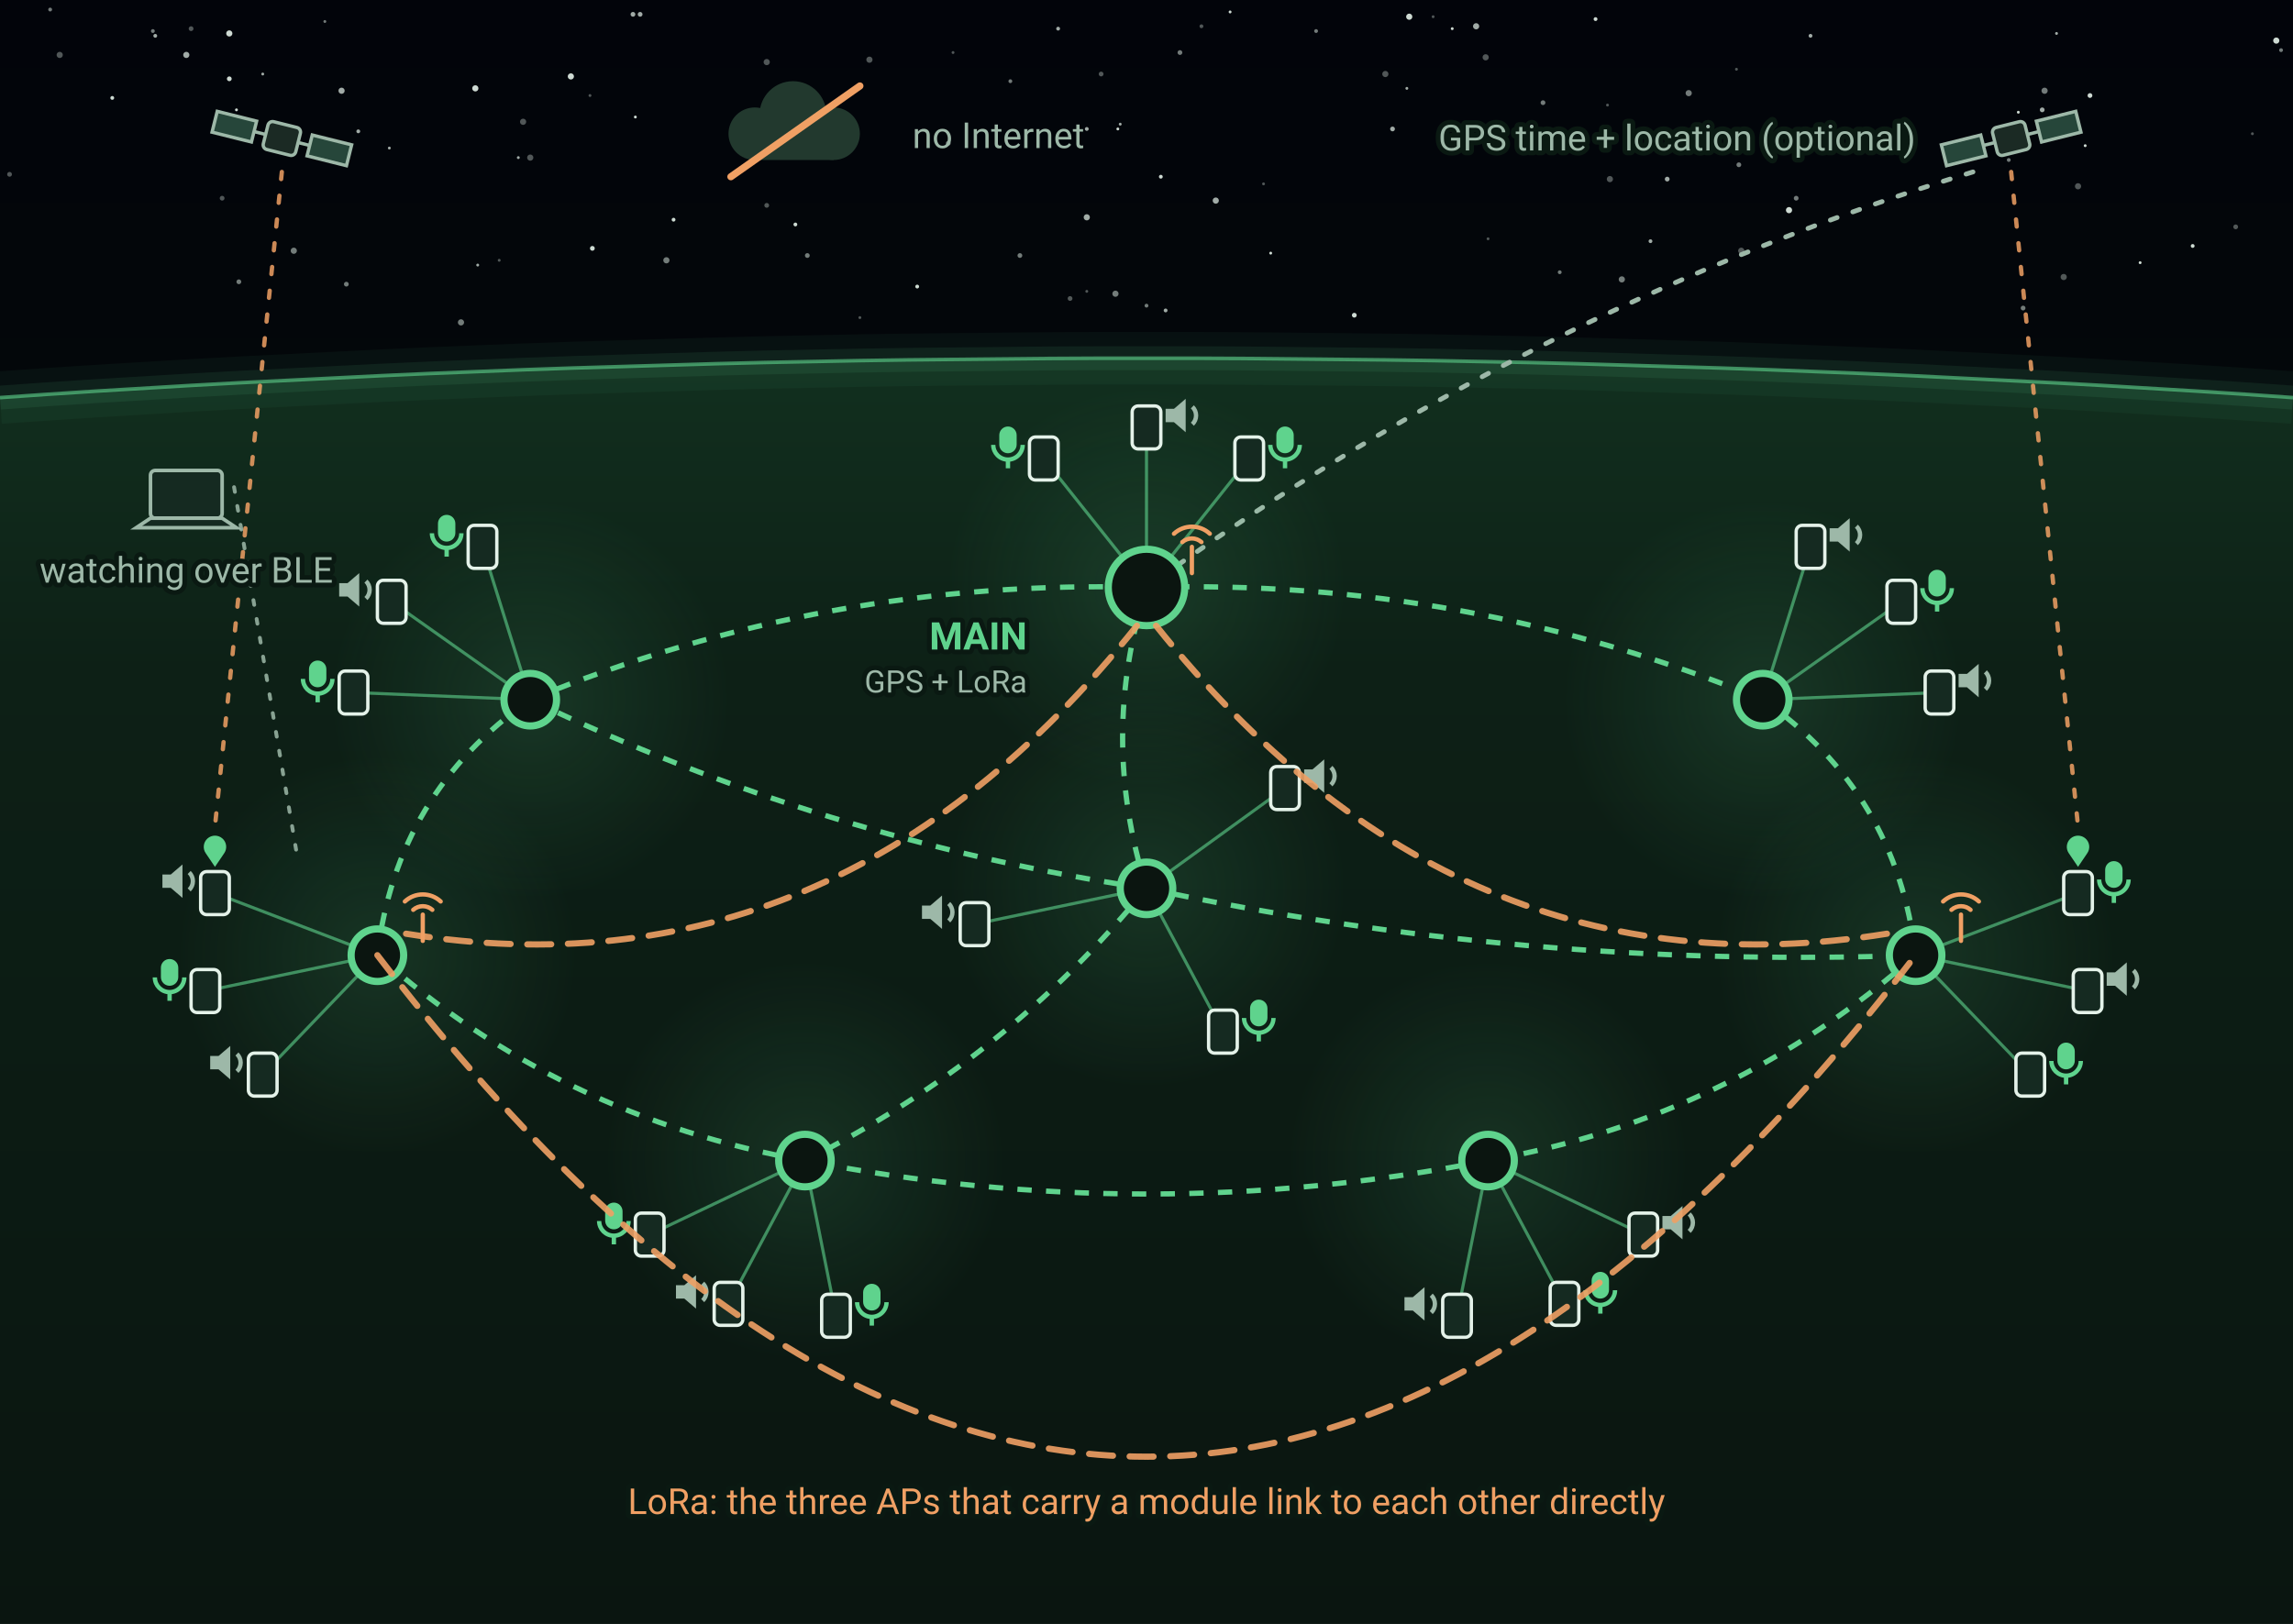
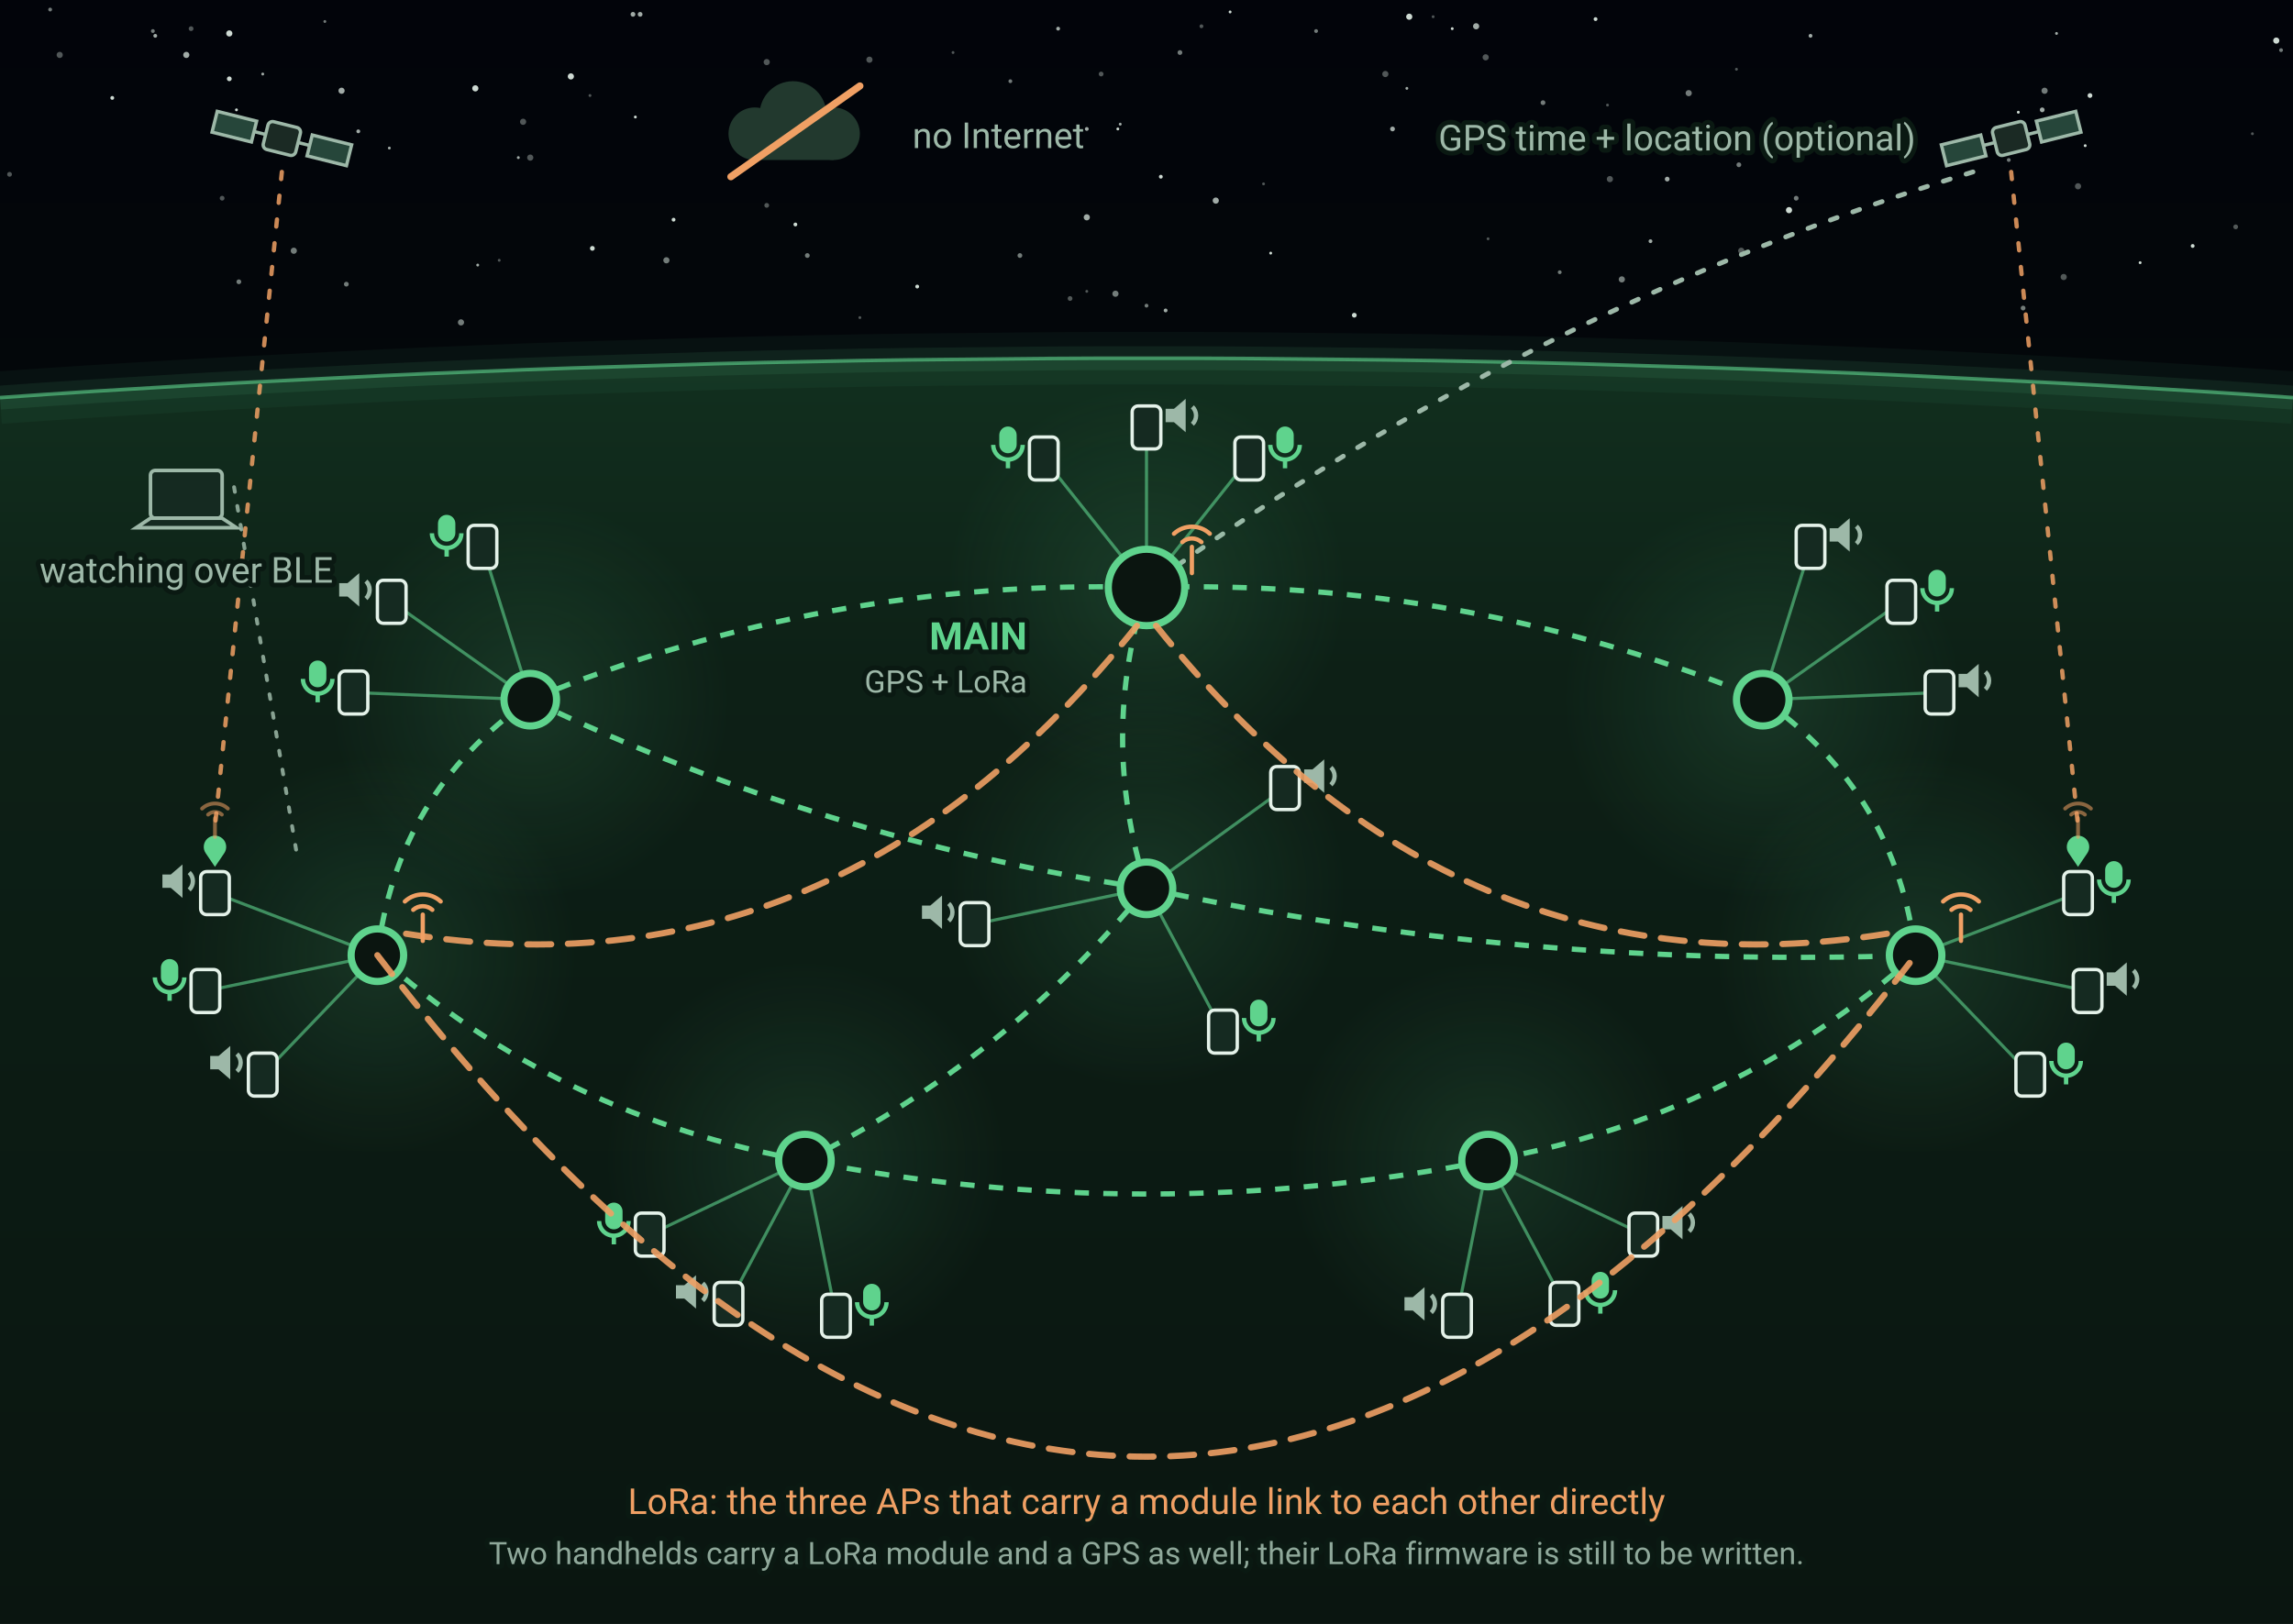
<svg xmlns="http://www.w3.org/2000/svg" viewBox="0 0 960 680" font-family="'Segoe UI', system-ui, -apple-system, Roboto, 'Helvetica Neue', Arial, sans-serif" font-size="15" role="img" aria-labelledby="dt dd">
  <defs>
    <radialGradient id="halo" r=".5">
      <stop offset="0" stop-color="#5FD38D" stop-opacity=".13" />
      <stop offset="1" stop-color="#5FD38D" stop-opacity="0" />
    </radialGradient>
    <linearGradient id="ground" x1="0" y1="0" x2="0" y2="1">
      <stop offset="0" stop-color="#12301F" />
      <stop offset=".25" stop-color="#0D2016" />
      <stop offset="1" stop-color="#0A1510" />
    </linearGradient>
    <linearGradient id="space" x1="0" y1="0" x2="0" y2="1">
      <stop offset="0" stop-color="#02040A" />
      <stop offset="1" stop-color="#06100C" />
    </linearGradient>
  </defs>
  <rect width="960" height="680" fill="url(#space)" />
  <g fill="#E4F2E9">
    <circle cx="467" cy="123" r="1.3" opacity="0.5" />
    <circle cx="193" cy="135" r="1.3" opacity="0.5" />
    <circle cx="100" cy="118" r="1" opacity="0.5" />
    <circle cx="96" cy="14" r="1.3" opacity="0.9" />
    <circle cx="673" cy="44" r="0.6" opacity="0.35" />
    <circle cx="64" cy="13" r="0.8" opacity="0.5" />
    <circle cx="618" cy="11" r="1.3" opacity="0.7" />
    <circle cx="455" cy="54" r="0.8" opacity="0.7" />
    <circle cx="515" cy="5" r="0.6" opacity="0.9" />
    <circle cx="674" cy="75" r="1.3" opacity="0.35" />
    <circle cx="728" cy="69" r="1" opacity="0.5" />
    <circle cx="529" cy="77" r="0.6" opacity="0.35" />
    <circle cx="580" cy="31" r="1.3" opacity="0.35" />
    <circle cx="870" cy="78" r="1.3" opacity="0.35" />
    <circle cx="21" cy="4" r="0.8" opacity="0.5" />
    <circle cx="953" cy="17" r="1.3" opacity="0.9" />
    <circle cx="729" cy="105" r="1.3" opacity="0.35" />
    <circle cx="583" cy="54" r="1" opacity="0.7" />
    <circle cx="93" cy="83" r="1" opacity="0.35" />
    <circle cx="423" cy="34" r="0.8" opacity="0.5" />
    <circle cx="727" cy="29" r="0.6" opacity="0.35" />
    <circle cx="480" cy="128" r="0.8" opacity="0.5" />
    <circle cx="199" cy="37" r="1.3" opacity="0.9" />
    <circle cx="123" cy="105" r="1.3" opacity="0.5" />
    <circle cx="4" cy="73" r="1" opacity="0.35" />
    <circle cx="219" cy="51" r="1.3" opacity="0.35" />
    <circle cx="47" cy="41" r="0.8" opacity="0.9" />
    <circle cx="268" cy="6" r="1" opacity="0.7" />
    <circle cx="399" cy="22" r="0.6" opacity="0.35" />
    <circle cx="217" cy="66" r="0.6" opacity="0.7" />
    <circle cx="384" cy="120" r="0.8" opacity="0.9" />
    <circle cx="856" cy="38" r="1.3" opacity="0.5" />
    <circle cx="646" cy="43" r="1" opacity="0.5" />
    <circle cx="841" cy="67" r="0.8" opacity="0.5" />
    <circle cx="761" cy="54" r="1.3" opacity="0.9" />
    <circle cx="622" cy="24" r="1.3" opacity="0.35" />
    <circle cx="110" cy="31" r="0.6" opacity="0.7" />
    <circle cx="248" cy="104" r="1" opacity="0.9" />
    <circle cx="847" cy="129" r="1" opacity="0.5" />
    <circle cx="955" cy="21" r="0.8" opacity="0.5" />
    <circle cx="494" cy="22" r="1" opacity="0.5" />
    <circle cx="943" cy="56" r="0.6" opacity="0.35" />
    <circle cx="279" cy="109" r="1.3" opacity="0.5" />
    <circle cx="65" cy="15" r="0.8" opacity="0.7" />
    <circle cx="589" cy="37" r="0.6" opacity="0.7" />
    <circle cx="145" cy="119" r="1" opacity="0.5" />
    <circle cx="608" cy="12" r="0.6" opacity="0.9" />
    <circle cx="936" cy="95" r="1" opacity="0.35" />
    <circle cx="25" cy="23" r="1.3" opacity="0.35" />
    <circle cx="752" cy="83" r="1" opacity="0.5" />
    <circle cx="78" cy="23" r="1.3" opacity="0.7" />
    <circle cx="758" cy="15" r="0.8" opacity="0.7" />
    <circle cx="364" cy="25" r="1.3" opacity="0.35" />
    <circle cx="896" cy="110" r="0.6" opacity="0.9" />
    <circle cx="590" cy="7" r="1.3" opacity="0.9" />
    <circle cx="600" cy="7" r="0.6" opacity="0.35" />
    <circle cx="96" cy="33" r="1" opacity="0.9" />
    <circle cx="749" cy="88" r="1.3" opacity="0.9" />
    <circle cx="455" cy="122" r="0.6" opacity="0.35" />
    <circle cx="321" cy="26" r="1.3" opacity="0.35" />
    <circle cx="239" cy="32" r="1.3" opacity="0.9" />
    <circle cx="265" cy="6" r="1" opacity="0.7" />
    <circle cx="150" cy="55" r="0.8" opacity="0.7" />
    <circle cx="679" cy="117" r="1.3" opacity="0.5" />
    <circle cx="338" cy="107" r="1" opacity="0.5" />
    <circle cx="653" cy="114" r="0.8" opacity="0.5" />
    <circle cx="397" cy="60" r="1" opacity="0.5" />
    <circle cx="143" cy="38" r="1.3" opacity="0.7" />
    <circle cx="861" cy="14" r="0.6" opacity="0.7" />
    <circle cx="845" cy="47" r="0.6" opacity="0.9" />
    <circle cx="486" cy="74" r="0.8" opacity="0.9" />
    <circle cx="509" cy="84" r="1.3" opacity="0.7" />
    <circle cx="80" cy="12" r="1" opacity="0.35" />
    <circle cx="698" cy="75" r="1" opacity="0.7" />
    <circle cx="668" cy="8" r="0.8" opacity="0.9" />
    <circle cx="469" cy="52" r="0.6" opacity="0.7" />
    <circle cx="247" cy="40" r="0.6" opacity="0.35" />
    <circle cx="461" cy="31" r="1" opacity="0.35" />
    <circle cx="704" cy="54" r="0.8" opacity="0.9" />
    <circle cx="266" cy="49" r="0.6" opacity="0.9" />
    <circle cx="551" cy="13" r="0.8" opacity="0.5" />
    <circle cx="282" cy="92" r="0.8" opacity="0.9" />
    <circle cx="873" cy="61" r="0.6" opacity="0.9" />
    <circle cx="918" cy="103" r="0.8" opacity="0.9" />
    <circle cx="468" cy="54" r="0.6" opacity="0.9" />
    <circle cx="567" cy="132" r="1" opacity="0.9" />
    <circle cx="338" cy="56" r="0.6" opacity="0.35" />
    <circle cx="222" cy="66" r="1.3" opacity="0.35" />
    <circle cx="321" cy="86" r="1" opacity="0.35" />
    <circle cx="360" cy="133" r="0.6" opacity="0.35" />
    <circle cx="455" cy="91" r="1.3" opacity="0.7" />
    <circle cx="503" cy="11" r="0.8" opacity="0.35" />
    <circle cx="443" cy="12" r="0.8" opacity="0.7" />
    <circle cx="707" cy="39" r="1.3" opacity="0.5" />
    <circle cx="864" cy="116" r="1.3" opacity="0.35" />
    <circle cx="780" cy="60" r="1.3" opacity="0.7" />
    <circle cx="855" cy="46" r="1" opacity="0.7" />
    <circle cx="691" cy="101" r="0.8" opacity="0.7" />
    <circle cx="875" cy="40" r="1" opacity="0.9" />
    <circle cx="209" cy="109" r="0.6" opacity="0.35" />
    <circle cx="623" cy="100" r="0.6" opacity="0.35" />
    <circle cx="532" cy="106" r="0.6" opacity="0.9" />
    <circle cx="99" cy="46" r="0.6" opacity="0.9" />
    <circle cx="427" cy="107" r="1" opacity="0.5" />
    <circle cx="488" cy="130" r="0.8" opacity="0.7" />
    <circle cx="448" cy="125" r="1" opacity="0.35" />
    <circle cx="200" cy="111" r="0.6" opacity="0.7" />
    <circle cx="136" cy="9" r="0.6" opacity="0.5" />
    <circle cx="163" cy="62" r="0.6" opacity="0.7" />
    <circle cx="333" cy="94" r="0.8" opacity="0.9" />
  </g>
  <g transform="translate(118 58) rotate(14)" stroke="#9DB8A8" stroke-width="1.4">
    <rect x="-7" y="-6" width="14" height="12" rx="2" fill="#1B2A24" />
    <rect x="-29" y="-4.5" width="17" height="9" fill="#26463A" />
    <rect x="12" y="-4.5" width="17" height="9" fill="#26463A" />
    <path d="M-12 0 H-7 M7 0 H12" />
  </g>
  <g transform="translate(842 58) rotate(-14)" stroke="#9DB8A8" stroke-width="1.4">
    <rect x="-7" y="-6" width="14" height="12" rx="2" fill="#1B2A24" />
    <rect x="-29" y="-4.5" width="17" height="9" fill="#26463A" />
    <rect x="12" y="-4.5" width="17" height="9" fill="#26463A" />
    <path d="M-12 0 H-7 M7 0 H12" />
  </g>
  <text paint-order="stroke" stroke="#0A1912" stroke-width="4" stroke-linejoin="round" x="802" y="63" fill="#9DB8A8" text-anchor="end">GPS time + location (optional)</text>
  <g transform="translate(300 34)">
    <g fill="#22392E">
      <circle cx="16" cy="22" r="11" />
      <circle cx="32" cy="14" r="14" />
      <circle cx="49" cy="22" r="11" />
      <rect x="16" y="20" width="33" height="13" />
    </g>
    <path d="M6 40 L60 2" stroke="#F0A064" stroke-width="3" stroke-linecap="round" />
  </g>
  <text x="382" y="62" fill="#9DB8A8">no Internet</text>
  <path d="M0.0 166.5 L20.0 165.1 L40.0 163.8 L60.0 162.6 L80.0 161.4 L100.0 160.3 L120.0 159.3 L140.0 158.3 L160.0 157.3 L180.0 156.4 L200.0 155.6 L220.0 154.8 L240.0 154.1 L260.0 153.5 L280.0 152.9 L300.0 152.3 L320.0 151.8 L340.0 151.4 L360.0 151.0 L380.0 150.7 L400.0 150.5 L420.0 150.3 L440.0 150.1 L460.0 150.0 L480.0 150.0 L500.0 150.0 L520.0 150.1 L540.0 150.3 L560.0 150.5 L580.0 150.7 L600.0 151.0 L620.0 151.4 L640.0 151.8 L660.0 152.3 L680.0 152.9 L700.0 153.5 L720.0 154.1 L740.0 154.8 L760.0 155.6 L780.0 156.4 L800.0 157.3 L820.0 158.3 L840.0 159.3 L860.0 160.3 L880.0 161.4 L900.0 162.6 L920.0 163.8 L940.0 165.1 L960.0 166.5 L960 680 L0 680 Z" fill="url(#ground)" />
  <path d="M0.0 166.5 L20.0 165.1 L40.0 163.8 L60.0 162.6 L80.0 161.4 L100.0 160.3 L120.0 159.3 L140.0 158.3 L160.0 157.3 L180.0 156.4 L200.0 155.6 L220.0 154.8 L240.0 154.1 L260.0 153.5 L280.0 152.9 L300.0 152.3 L320.0 151.8 L340.0 151.4 L360.0 151.0 L380.0 150.7 L400.0 150.5 L420.0 150.3 L440.0 150.1 L460.0 150.0 L480.0 150.0 L500.0 150.0 L520.0 150.1 L540.0 150.3 L560.0 150.5 L580.0 150.7 L600.0 151.0 L620.0 151.4 L640.0 151.8 L660.0 152.3 L680.0 152.9 L700.0 153.5 L720.0 154.1 L740.0 154.8 L760.0 155.6 L780.0 156.4 L800.0 157.3 L820.0 158.3 L840.0 159.3 L860.0 160.3 L880.0 161.4 L900.0 162.6 L920.0 163.8 L940.0 165.1 L960.0 166.5" fill="none" stroke="#5FD38D" stroke-width="22" opacity=".05" />
  <path d="M0.0 166.5 L20.0 165.1 L40.0 163.8 L60.0 162.6 L80.0 161.4 L100.0 160.3 L120.0 159.3 L140.0 158.3 L160.0 157.3 L180.0 156.4 L200.0 155.6 L220.0 154.8 L240.0 154.1 L260.0 153.5 L280.0 152.9 L300.0 152.3 L320.0 151.8 L340.0 151.4 L360.0 151.0 L380.0 150.7 L400.0 150.5 L420.0 150.3 L440.0 150.1 L460.0 150.0 L480.0 150.0 L500.0 150.0 L520.0 150.1 L540.0 150.3 L560.0 150.5 L580.0 150.7 L600.0 151.0 L620.0 151.4 L640.0 151.8 L660.0 152.3 L680.0 152.9 L700.0 153.5 L720.0 154.1 L740.0 154.8 L760.0 155.6 L780.0 156.4 L800.0 157.3 L820.0 158.3 L840.0 159.3 L860.0 160.3 L880.0 161.4 L900.0 162.6 L920.0 163.8 L940.0 165.1 L960.0 166.5" fill="none" stroke="#5FD38D" stroke-width="10" opacity=".09" />
  <path d="M0.0 166.5 L20.0 165.1 L40.0 163.8 L60.0 162.6 L80.0 161.4 L100.0 160.3 L120.0 159.3 L140.0 158.3 L160.0 157.3 L180.0 156.4 L200.0 155.6 L220.0 154.8 L240.0 154.1 L260.0 153.5 L280.0 152.9 L300.0 152.3 L320.0 151.8 L340.0 151.4 L360.0 151.0 L380.0 150.7 L400.0 150.5 L420.0 150.3 L440.0 150.1 L460.0 150.0 L480.0 150.0 L500.0 150.0 L520.0 150.1 L540.0 150.3 L560.0 150.5 L580.0 150.7 L600.0 151.0 L620.0 151.4 L640.0 151.8 L660.0 152.3 L680.0 152.9 L700.0 153.5 L720.0 154.1 L740.0 154.8 L760.0 155.6 L780.0 156.4 L800.0 157.3 L820.0 158.3 L840.0 159.3 L860.0 160.3 L880.0 161.4 L900.0 162.6 L920.0 163.8 L940.0 165.1 L960.0 166.5" fill="none" stroke="#5FD38D" stroke-width="1.5" opacity=".6" />
  <path d="M826 72 Q650 126 494 236" fill="none" stroke="#9DB8A8" stroke-width="2" stroke-dasharray="3 7" stroke-linecap="round" />
  <g fill="none" stroke="#F0A064" stroke-width="1.8" stroke-dasharray="3 7" stroke-linecap="round" opacity=".85">
    <path d="M118 72 L90 346" />
    <path d="M842 72 L870 346" />
  </g>
  <g fill="url(#halo)">
    <circle cx="480" cy="246" r="84" />
    <circle cx="738" cy="293" r="84" />
    <circle cx="802" cy="400" r="84" />
    <circle cx="623" cy="486" r="84" />
    <circle cx="337" cy="486" r="84" />
    <circle cx="158" cy="400" r="84" />
    <circle cx="222" cy="293" r="84" />
    <circle cx="480" cy="372" r="84" />
  </g>
  <g stroke="#5FD38D" stroke-width="2.2" stroke-dasharray="6 6" fill="none">
    <path d="M480 246 Q614 242 738 293" />
    <path d="M738 293 Q794 332 802 400" />
    <path d="M802 400 Q725 468 623 486" />
    <path d="M623 486 Q480 514 337 486" />
    <path d="M337 486 Q235 468 158 400" />
    <path d="M158 400 Q166 332 222 293" />
    <path d="M222 293 Q346 242 480 246" />
    <path d="M480 372 Q460 309 480 246" />
    <path d="M480 372 Q639 406 802 400" />
    <path d="M480 372 Q421 444 337 486" />
    <path d="M480 372 Q345 352 222 293" />
  </g>
  <g stroke="#5FD38D" stroke-width="1.3" opacity=".6">
    <path d="M480 246 L437 192" />
    <path d="M480 246 L480 179" />
    <path d="M480 246 L523 192" />
    <path d="M738 293 L758 229" />
    <path d="M738 293 L796 252" />
    <path d="M738 293 L812 290" />
    <path d="M802 400 L870 374" />
    <path d="M802 400 L874 415" />
    <path d="M802 400 L850 450" />
    <path d="M623 486 L688 517" />
    <path d="M623 486 L655 546" />
    <path d="M623 486 L610 551" />
    <path d="M337 486 L350 551" />
    <path d="M337 486 L305 546" />
    <path d="M337 486 L272 517" />
    <path d="M158 400 L110 450" />
    <path d="M158 400 L86 415" />
    <path d="M158 400 L90 374" />
    <path d="M222 293 L148 290" />
    <path d="M222 293 L164 252" />
    <path d="M222 293 L202 229" />
    <path d="M480 372 L538 330" />
    <path d="M480 372 L512 432" />
    <path d="M480 372 L408 387" />
  </g>
  <g fill="#0B1510" stroke="#5FD38D" stroke-width="3">
    <circle cx="480" cy="246" r="16" />
    <circle cx="738" cy="293" r="11" />
    <circle cx="802" cy="400" r="11" />
    <circle cx="623" cy="486" r="11" />
    <circle cx="337" cy="486" r="11" />
    <circle cx="158" cy="400" r="11" />
    <circle cx="222" cy="293" r="11" />
    <circle cx="480" cy="372" r="11" />
  </g>
  <text paint-order="stroke" stroke="#0A1912" stroke-width="4" stroke-linejoin="round" x="430" y="272" fill="#5FD38D" font-size="16" font-weight="600" text-anchor="end">MAIN</text>
  <text paint-order="stroke" stroke="#0A1912" stroke-width="4" stroke-linejoin="round" x="430" y="290" fill="#9DB8A8" font-size="13" text-anchor="end">GPS + LoRa</text>
  <g>
    <g transform="translate(499 231)" fill="none" stroke="#F0A064" stroke-width="1.8" stroke-linecap="round">
      <path d="M0 9 V-2" />
      <path d="M-4 -4 a6 6 0 0 1 8 0" />
      <path d="M-7.5 -7.5 a11 11 0 0 1 15 0" />
    </g>
    <g transform="translate(177 385)" fill="none" stroke="#F0A064" stroke-width="1.8" stroke-linecap="round">
      <path d="M0 9 V-2" />
      <path d="M-4 -4 a6 6 0 0 1 8 0" />
      <path d="M-7.5 -7.5 a11 11 0 0 1 15 0" />
    </g>
    <g transform="translate(821 385)" fill="none" stroke="#F0A064" stroke-width="1.8" stroke-linecap="round">
      <path d="M0 9 V-2" />
      <path d="M-4 -4 a6 6 0 0 1 8 0" />
      <path d="M-7.5 -7.5 a11 11 0 0 1 15 0" />
    </g>
  </g>
  <g fill="#152A21" stroke="#E4F2E9" stroke-width="1.4">
    <rect x="431" y="183" width="12" height="18" rx="2.5" />
    <rect x="474" y="170" width="12" height="18" rx="2.5" />
    <rect x="517" y="183" width="12" height="18" rx="2.5" />
    <rect x="752" y="220" width="12" height="18" rx="2.5" />
    <rect x="790" y="243" width="12" height="18" rx="2.5" />
    <rect x="806" y="281" width="12" height="18" rx="2.5" />
    <rect x="864" y="365" width="12" height="18" rx="2.5" />
    <rect x="868" y="406" width="12" height="18" rx="2.5" />
    <rect x="844" y="441" width="12" height="18" rx="2.5" />
    <rect x="682" y="508" width="12" height="18" rx="2.5" />
    <rect x="649" y="537" width="12" height="18" rx="2.5" />
    <rect x="604" y="542" width="12" height="18" rx="2.5" />
    <rect x="344" y="542" width="12" height="18" rx="2.5" />
    <rect x="299" y="537" width="12" height="18" rx="2.5" />
    <rect x="266" y="508" width="12" height="18" rx="2.5" />
    <rect x="104" y="441" width="12" height="18" rx="2.5" />
    <rect x="80" y="406" width="12" height="18" rx="2.5" />
    <rect x="84" y="365" width="12" height="18" rx="2.5" />
    <rect x="142" y="281" width="12" height="18" rx="2.5" />
    <rect x="158" y="243" width="12" height="18" rx="2.5" />
    <rect x="196" y="220" width="12" height="18" rx="2.5" />
    <rect x="532" y="321" width="12" height="18" rx="2.5" />
    <rect x="506" y="423" width="12" height="18" rx="2.5" />
    <rect x="402" y="378" width="12" height="18" rx="2.5" />
  </g>
  <g transform="translate(422 187) scale(1.4)">
    <rect x="-2.6" y="-6" width="5.2" height="8" rx="2.6" fill="#5FD38D" />
    <path d="M-4.4 -0.5 a4.4 4.4 0 0 0 8.8 0 M0 4 V6.5" fill="none" stroke="#5FD38D" stroke-width="1.3" />
  </g>
  <g transform="translate(495 174) scale(1.4)">
    <path d="M-5 -2 H-2.5 L1 -5 V5 L-2.5 2 H-5 Z" fill="#9DB8A8" />
    <path d="M3 -2.6 a3.6 3.6 0 0 1 0 5.2" fill="none" stroke="#9DB8A8" stroke-width="1.3" />
  </g>
  <g transform="translate(538 187) scale(1.4)">
    <rect x="-2.6" y="-6" width="5.2" height="8" rx="2.6" fill="#5FD38D" />
    <path d="M-4.4 -0.5 a4.4 4.4 0 0 0 8.8 0 M0 4 V6.5" fill="none" stroke="#5FD38D" stroke-width="1.3" />
  </g>
  <g transform="translate(773 224) scale(1.4)">
    <path d="M-5 -2 H-2.5 L1 -5 V5 L-2.5 2 H-5 Z" fill="#9DB8A8" />
    <path d="M3 -2.6 a3.6 3.6 0 0 1 0 5.2" fill="none" stroke="#9DB8A8" stroke-width="1.3" />
  </g>
  <g transform="translate(811 247) scale(1.4)">
    <rect x="-2.6" y="-6" width="5.2" height="8" rx="2.6" fill="#5FD38D" />
    <path d="M-4.4 -0.5 a4.4 4.4 0 0 0 8.8 0 M0 4 V6.5" fill="none" stroke="#5FD38D" stroke-width="1.3" />
  </g>
  <g transform="translate(827 285) scale(1.4)">
    <path d="M-5 -2 H-2.5 L1 -5 V5 L-2.5 2 H-5 Z" fill="#9DB8A8" />
    <path d="M3 -2.6 a3.6 3.6 0 0 1 0 5.2" fill="none" stroke="#9DB8A8" stroke-width="1.3" />
  </g>
  <g transform="translate(885 369) scale(1.4)">
    <rect x="-2.6" y="-6" width="5.2" height="8" rx="2.6" fill="#5FD38D" />
    <path d="M-4.4 -0.5 a4.4 4.4 0 0 0 8.8 0 M0 4 V6.5" fill="none" stroke="#5FD38D" stroke-width="1.3" />
  </g>
  <g transform="translate(889 410) scale(1.4)">
    <path d="M-5 -2 H-2.5 L1 -5 V5 L-2.5 2 H-5 Z" fill="#9DB8A8" />
    <path d="M3 -2.6 a3.6 3.6 0 0 1 0 5.2" fill="none" stroke="#9DB8A8" stroke-width="1.3" />
  </g>
  <g transform="translate(865 445) scale(1.4)">
    <rect x="-2.6" y="-6" width="5.2" height="8" rx="2.6" fill="#5FD38D" />
    <path d="M-4.4 -0.5 a4.4 4.4 0 0 0 8.8 0 M0 4 V6.5" fill="none" stroke="#5FD38D" stroke-width="1.3" />
  </g>
  <g transform="translate(703 512) scale(1.4)">
    <path d="M-5 -2 H-2.5 L1 -5 V5 L-2.5 2 H-5 Z" fill="#9DB8A8" />
    <path d="M3 -2.6 a3.6 3.6 0 0 1 0 5.2" fill="none" stroke="#9DB8A8" stroke-width="1.3" />
  </g>
  <g transform="translate(670 541) scale(1.4)">
    <rect x="-2.6" y="-6" width="5.2" height="8" rx="2.6" fill="#5FD38D" />
    <path d="M-4.4 -0.5 a4.4 4.4 0 0 0 8.8 0 M0 4 V6.5" fill="none" stroke="#5FD38D" stroke-width="1.3" />
  </g>
  <g transform="translate(595 546) scale(1.4)">
    <path d="M-5 -2 H-2.5 L1 -5 V5 L-2.5 2 H-5 Z" fill="#9DB8A8" />
    <path d="M3 -2.6 a3.6 3.6 0 0 1 0 5.2" fill="none" stroke="#9DB8A8" stroke-width="1.3" />
  </g>
  <g transform="translate(365 546) scale(1.4)">
    <rect x="-2.6" y="-6" width="5.2" height="8" rx="2.6" fill="#5FD38D" />
    <path d="M-4.4 -0.5 a4.4 4.4 0 0 0 8.8 0 M0 4 V6.5" fill="none" stroke="#5FD38D" stroke-width="1.3" />
  </g>
  <g transform="translate(290 541) scale(1.4)">
    <path d="M-5 -2 H-2.5 L1 -5 V5 L-2.5 2 H-5 Z" fill="#9DB8A8" />
    <path d="M3 -2.6 a3.6 3.6 0 0 1 0 5.2" fill="none" stroke="#9DB8A8" stroke-width="1.3" />
  </g>
  <g transform="translate(257 512) scale(1.4)">
    <rect x="-2.6" y="-6" width="5.2" height="8" rx="2.6" fill="#5FD38D" />
    <path d="M-4.4 -0.5 a4.4 4.4 0 0 0 8.8 0 M0 4 V6.5" fill="none" stroke="#5FD38D" stroke-width="1.3" />
  </g>
  <g transform="translate(95 445) scale(1.4)">
    <path d="M-5 -2 H-2.5 L1 -5 V5 L-2.5 2 H-5 Z" fill="#9DB8A8" />
    <path d="M3 -2.6 a3.6 3.6 0 0 1 0 5.2" fill="none" stroke="#9DB8A8" stroke-width="1.3" />
  </g>
  <g transform="translate(71 410) scale(1.4)">
    <rect x="-2.6" y="-6" width="5.2" height="8" rx="2.6" fill="#5FD38D" />
    <path d="M-4.4 -0.5 a4.4 4.4 0 0 0 8.8 0 M0 4 V6.5" fill="none" stroke="#5FD38D" stroke-width="1.3" />
  </g>
  <g transform="translate(75 369) scale(1.4)">
    <path d="M-5 -2 H-2.5 L1 -5 V5 L-2.5 2 H-5 Z" fill="#9DB8A8" />
    <path d="M3 -2.6 a3.6 3.6 0 0 1 0 5.2" fill="none" stroke="#9DB8A8" stroke-width="1.3" />
  </g>
  <g transform="translate(133 285) scale(1.4)">
    <rect x="-2.6" y="-6" width="5.2" height="8" rx="2.6" fill="#5FD38D" />
    <path d="M-4.4 -0.5 a4.4 4.4 0 0 0 8.8 0 M0 4 V6.5" fill="none" stroke="#5FD38D" stroke-width="1.3" />
  </g>
  <g transform="translate(149 247) scale(1.4)">
    <path d="M-5 -2 H-2.5 L1 -5 V5 L-2.5 2 H-5 Z" fill="#9DB8A8" />
    <path d="M3 -2.6 a3.6 3.6 0 0 1 0 5.2" fill="none" stroke="#9DB8A8" stroke-width="1.3" />
  </g>
  <g transform="translate(187 224) scale(1.4)">
    <rect x="-2.6" y="-6" width="5.2" height="8" rx="2.6" fill="#5FD38D" />
    <path d="M-4.4 -0.5 a4.4 4.4 0 0 0 8.8 0 M0 4 V6.5" fill="none" stroke="#5FD38D" stroke-width="1.3" />
  </g>
  <g transform="translate(553 325) scale(1.4)">
    <path d="M-5 -2 H-2.5 L1 -5 V5 L-2.5 2 H-5 Z" fill="#9DB8A8" />
    <path d="M3 -2.6 a3.6 3.6 0 0 1 0 5.2" fill="none" stroke="#9DB8A8" stroke-width="1.3" />
  </g>
  <g transform="translate(527 427) scale(1.4)">
    <rect x="-2.6" y="-6" width="5.2" height="8" rx="2.6" fill="#5FD38D" />
    <path d="M-4.4 -0.5 a4.4 4.4 0 0 0 8.8 0 M0 4 V6.5" fill="none" stroke="#5FD38D" stroke-width="1.3" />
  </g>
  <g transform="translate(393 382) scale(1.4)">
    <path d="M-5 -2 H-2.5 L1 -5 V5 L-2.5 2 H-5 Z" fill="#9DB8A8" />
    <path d="M3 -2.6 a3.6 3.6 0 0 1 0 5.2" fill="none" stroke="#9DB8A8" stroke-width="1.3" />
  </g>
  <g fill="none" stroke="#F0A064" stroke-width="2.6" stroke-dasharray="10 7" stroke-linecap="round" opacity=".9">
    <path d="M158 400 Q480 820 802 400" />
    <path d="M476 262 Q350 420 170 391" />
    <path d="M484 262 Q610 420 790 391" />
  </g>
  <text paint-order="stroke" stroke="#0A1912" stroke-width="4" stroke-linejoin="round" x="480" y="634" fill="#F0A064" text-anchor="middle">LoRa: the three APs that carry a module link to each other directly</text>
+   <text paint-order="stroke" stroke="#0A1912" stroke-width="4" stroke-linejoin="round" x="480" y="655" fill="#9DB8A8" font-size="13" text-anchor="middle" opacity=".9">Two handhelds carry a LoRa module and a GPS as well; their LoRa firmware is still to be written.</text>
  <g transform="translate(78 208)" fill="#152A21" stroke="#9DB8A8" stroke-width="1.5">
    <rect x="-15" y="-11" width="30" height="20" rx="2" />
    <path d="M-21 13 H21 L15 9 H-15 Z" />
  </g>
  <g fill="none" stroke="#9DB8A8" stroke-width="1.6" stroke-dasharray="2 6" stroke-linecap="round" opacity=".85">
    <path d="M98 204 L124 356" />
  </g>
  <text paint-order="stroke" stroke="#0A1912" stroke-width="4" stroke-linejoin="round" x="78" y="244" fill="#9DB8A8" text-anchor="middle">watching over BLE</text>
  <g fill="#5FD38D">
    <path d="M90 363 l-3.8 -5.6 a4.7 4.7 0 1 1 7.6 0 z" />
    <path d="M870 363 l-3.8 -5.6 a4.7 4.7 0 1 1 7.6 0 z" />
  </g>
+   <g transform="translate(90 344) scale(.72)" fill="none" stroke="#F0A064" stroke-width="2.2" stroke-linecap="round" opacity=".55">
+     <path d="M0 9 V-2" />
+     <path d="M-4 -4 a6 6 0 0 1 8 0" />
+     <path d="M-7.5 -7.5 a11 11 0 0 1 15 0" />
+   </g>
+   <g transform="translate(870 344) scale(.72)" fill="none" stroke="#F0A064" stroke-width="2.2" stroke-linecap="round" opacity=".55">
+     <path d="M0 9 V-2" />
+     <path d="M-4 -4 a6 6 0 0 1 8 0" />
+     <path d="M-7.5 -7.5 a11 11 0 0 1 15 0" />
+   </g>
</svg>
